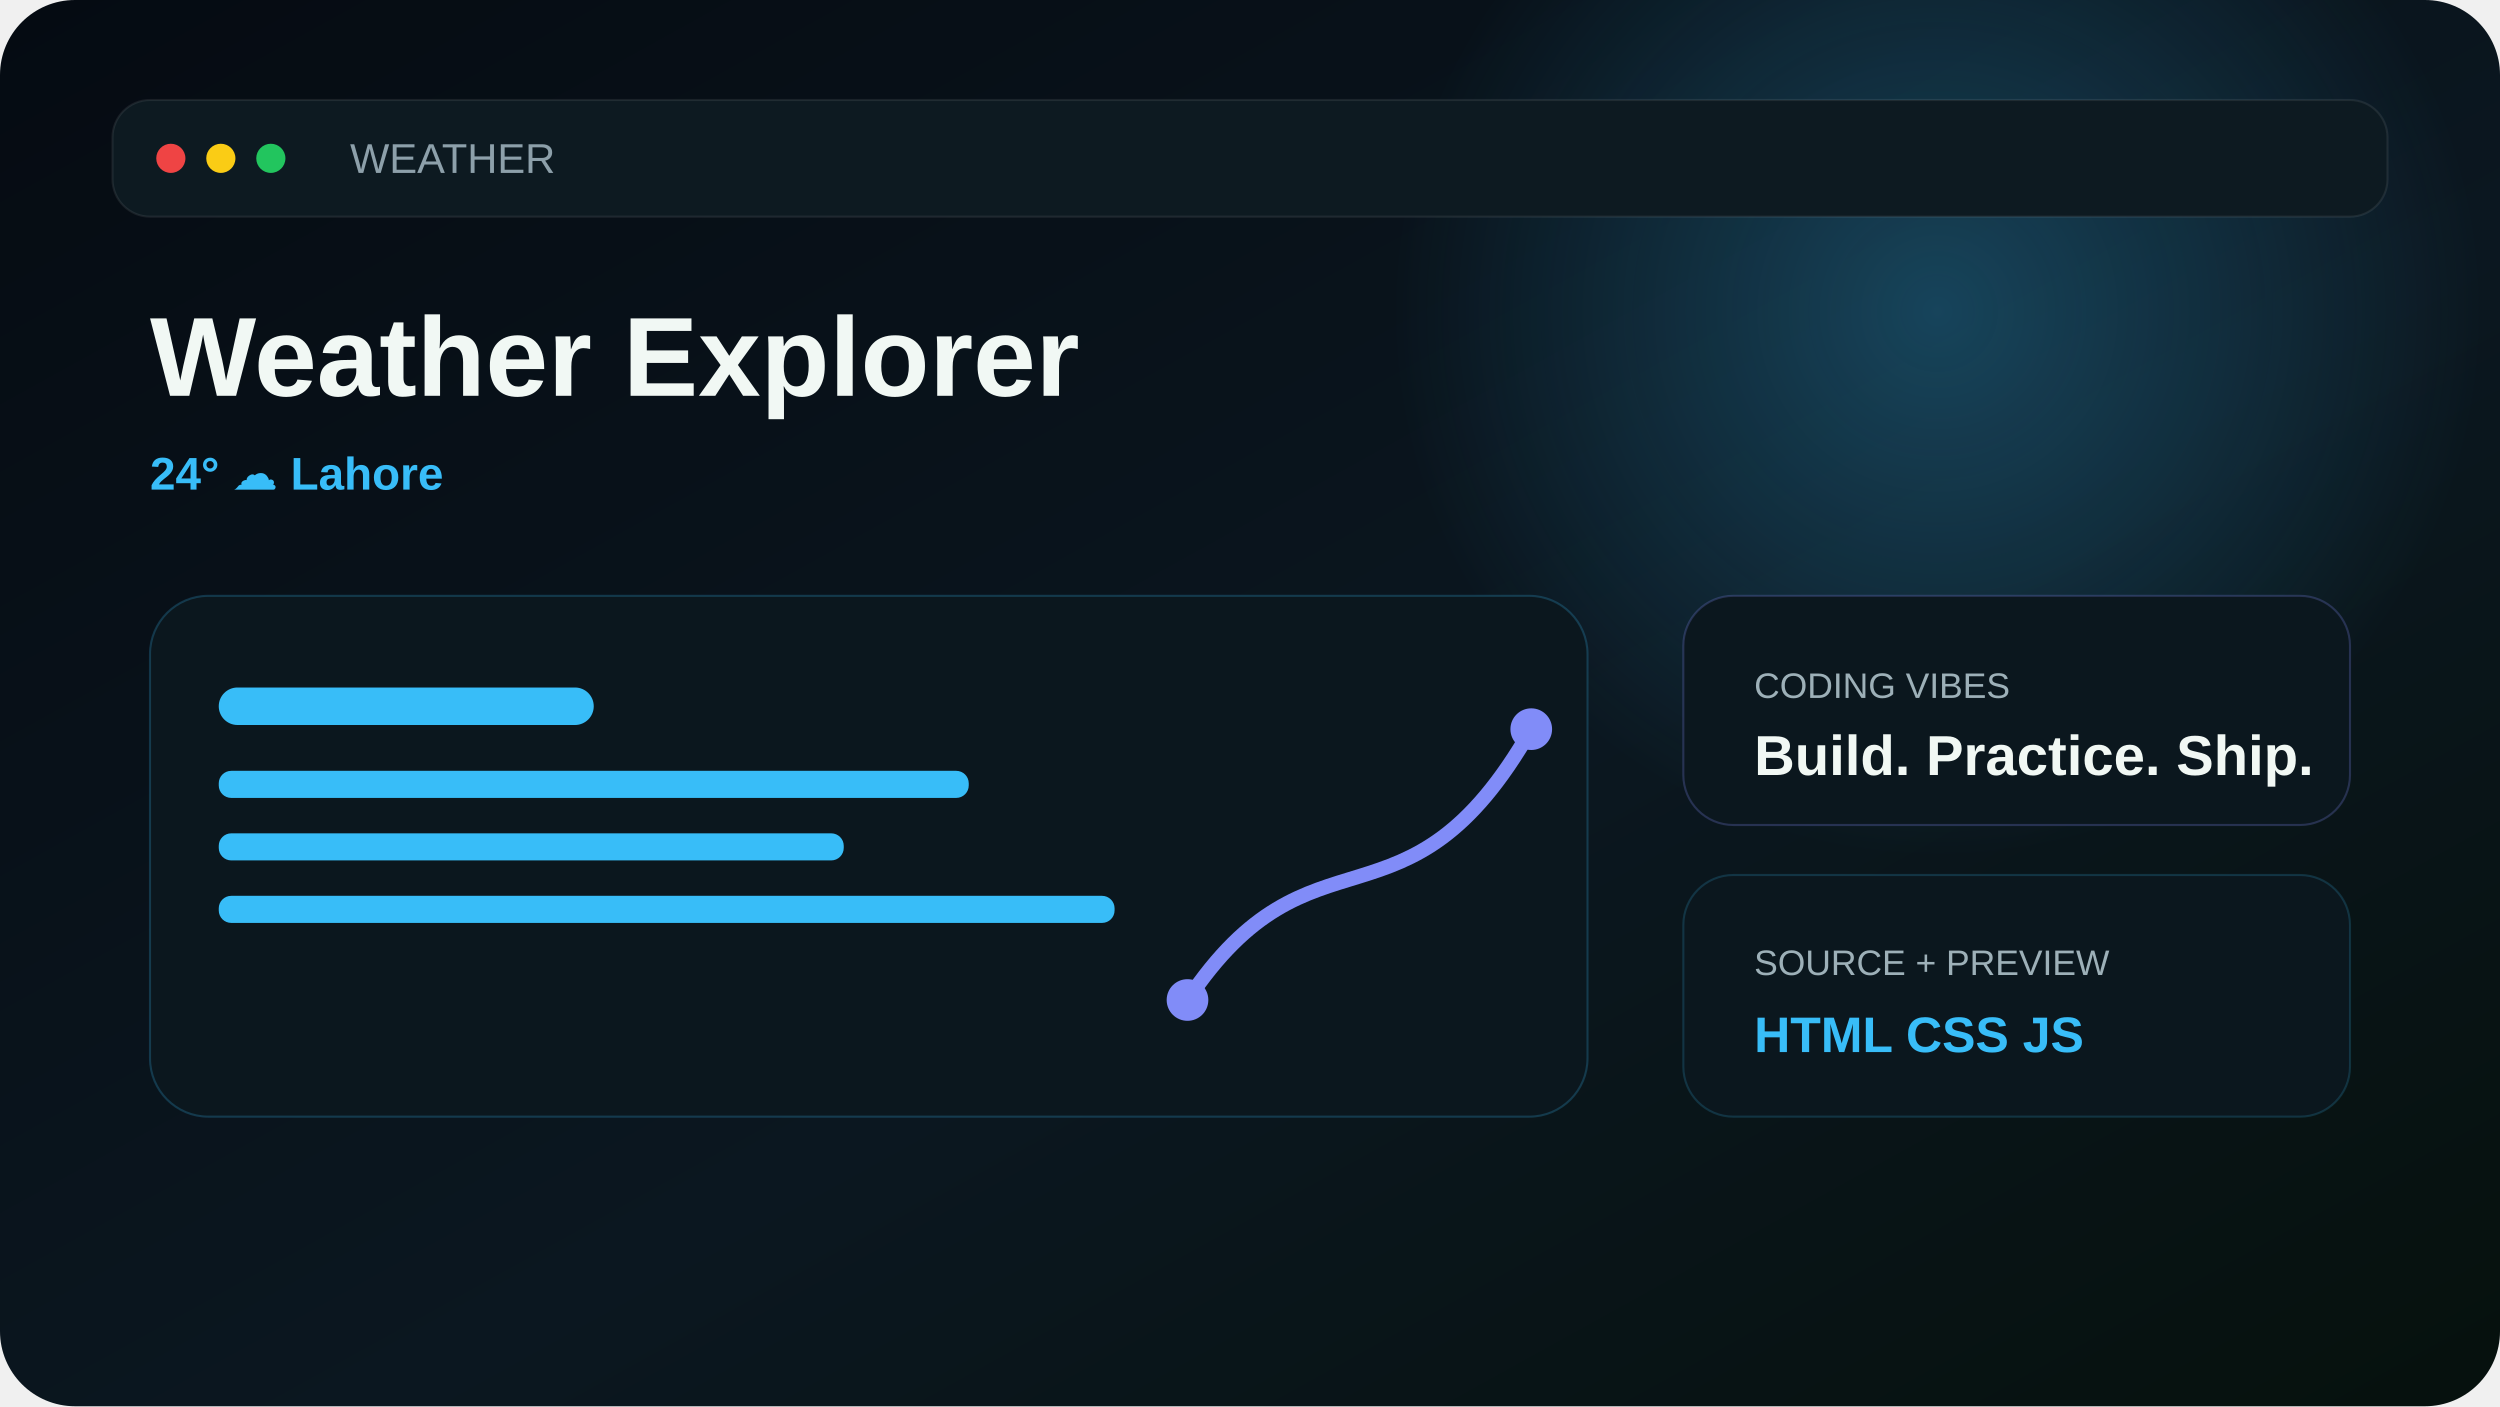
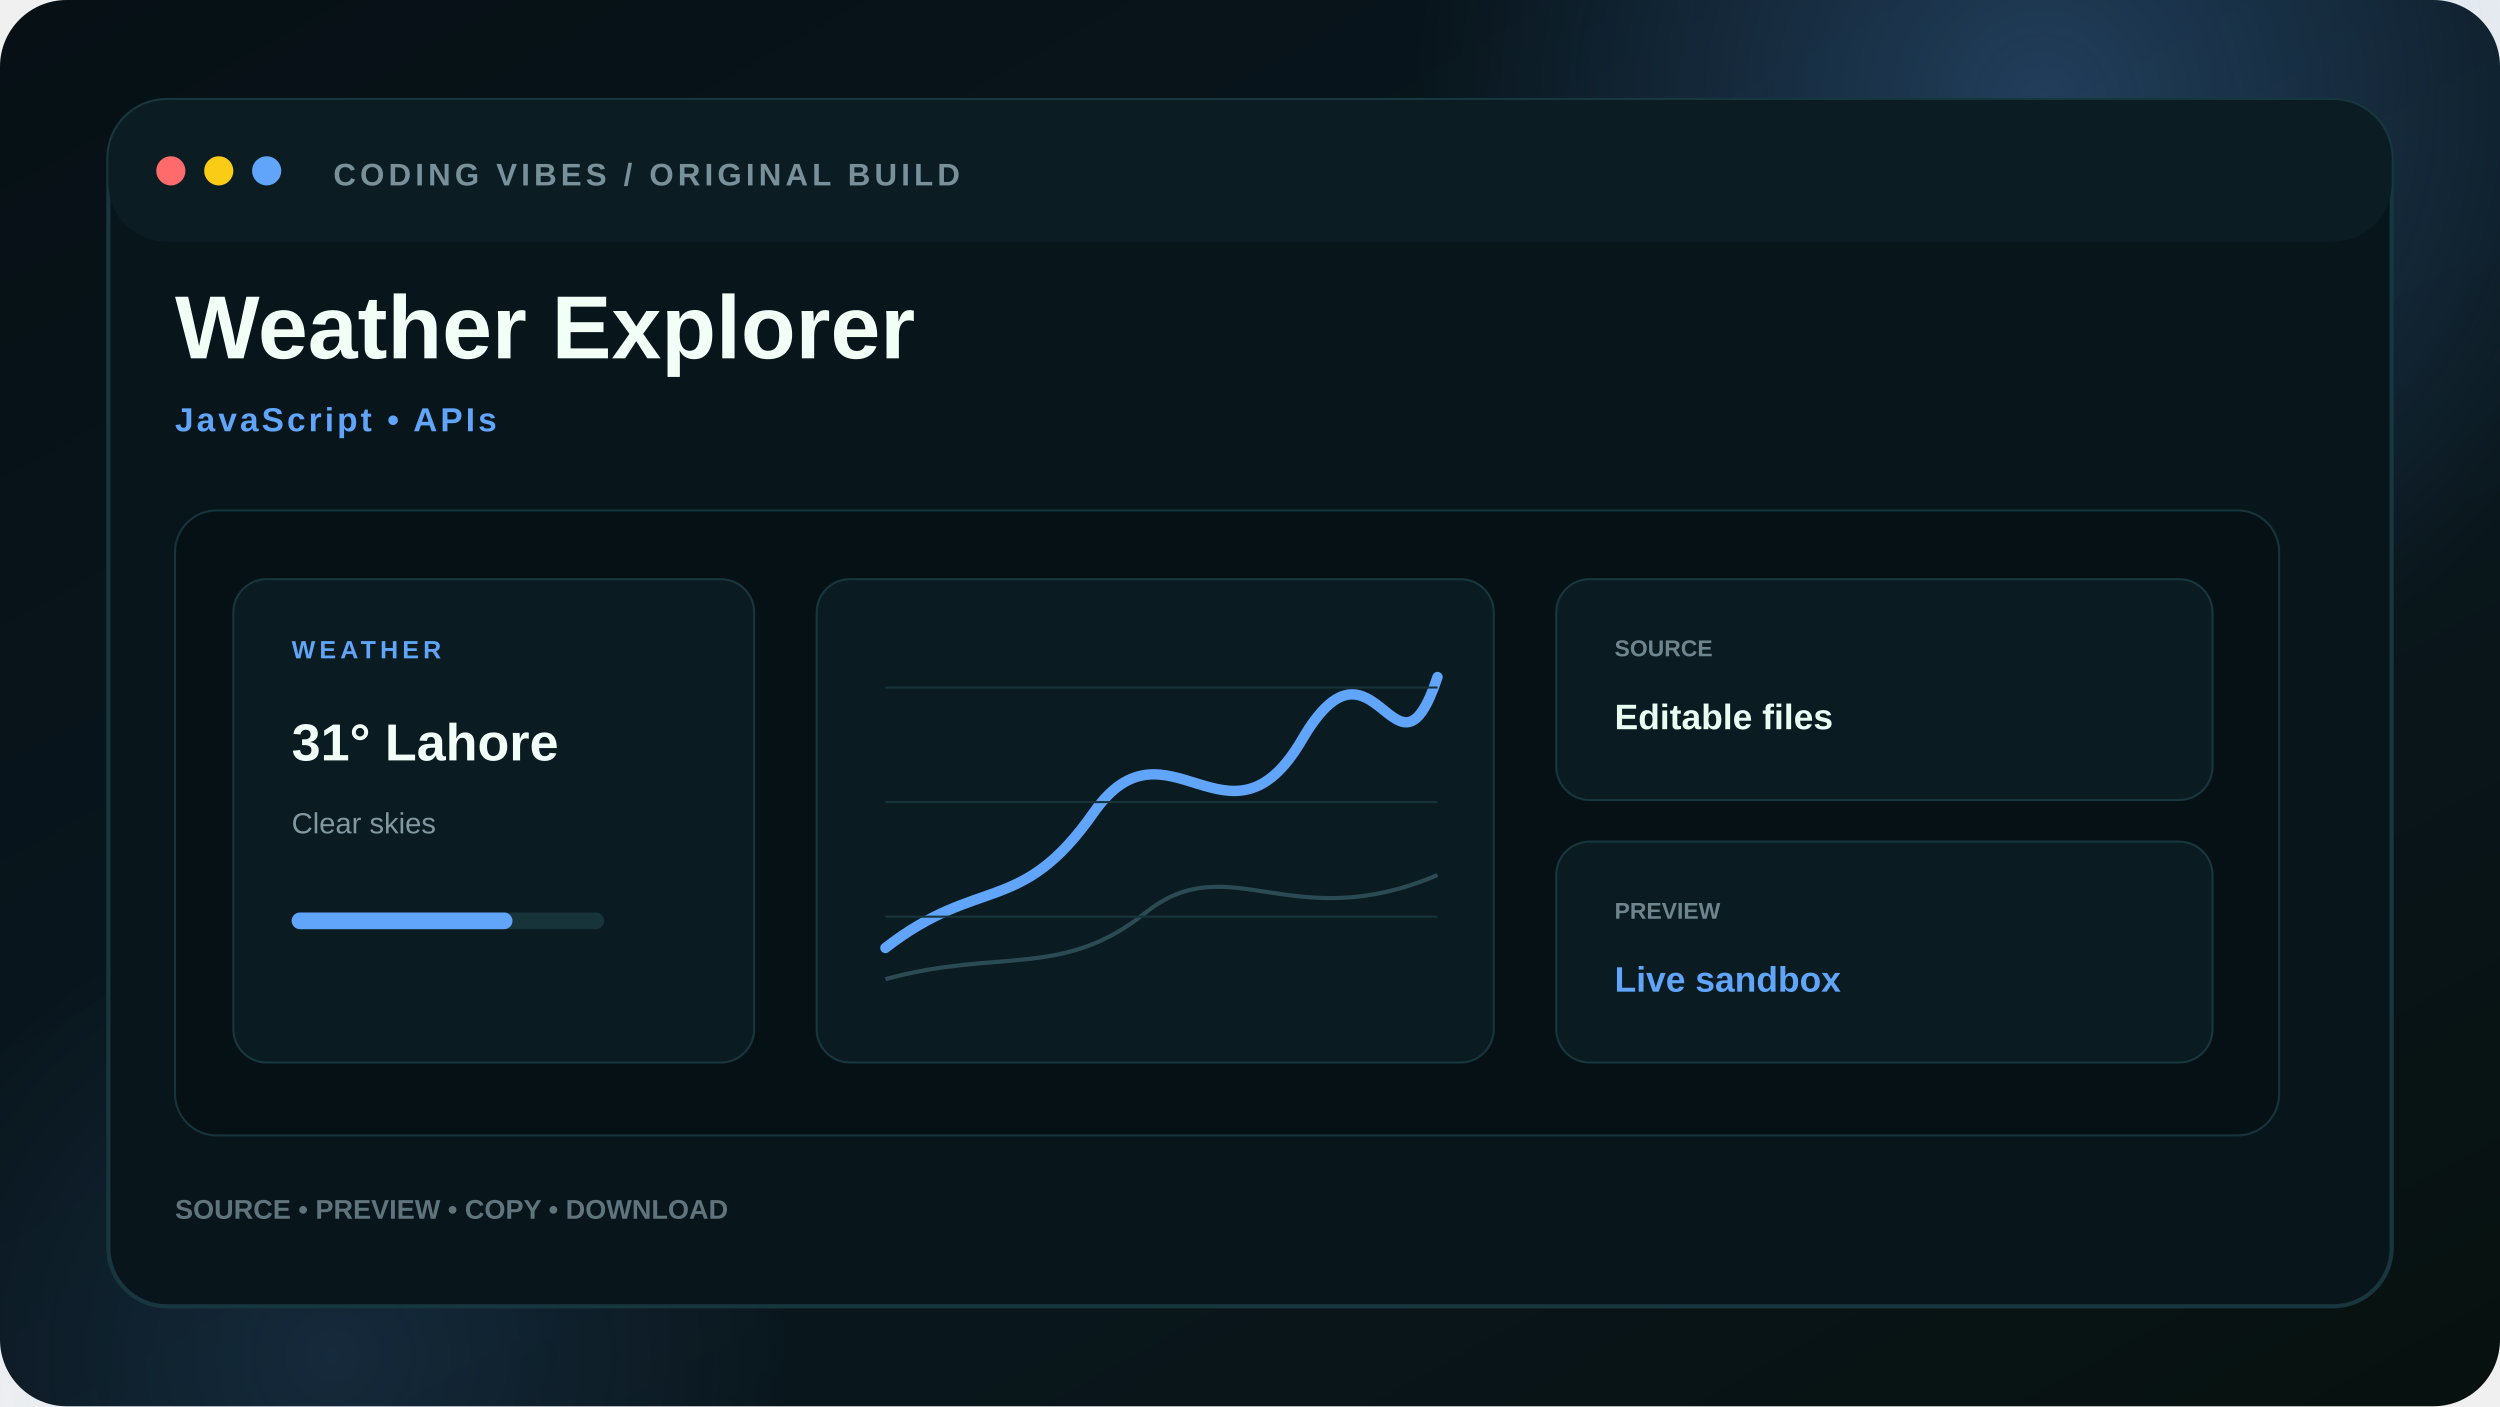
- <svg xmlns="http://www.w3.org/2000/svg" viewBox="0 0 1200 675">
+ <svg xmlns="http://www.w3.org/2000/svg" width="1200" height="675" viewBox="0 0 1200 675" role="img" aria-labelledby="title desc">
  <defs>
    <linearGradient id="bg" x1="0" y1="0" x2="1" y2="1">
-       <stop stop-color="#050b12" />
-       <stop offset=".58" stop-color="#0b1720" />
-       <stop offset="1" stop-color="#06110d" />
+       <stop stop-color="#061015" />
+       <stop offset=".55" stop-color="#0A1820" />
+       <stop offset="1" stop-color="#07110F" />
    </linearGradient>
    <radialGradient id="glow">
-       <stop stop-color="#38bdf8" stop-opacity=".28" />
-       <stop offset="1" stop-color="#38bdf8" stop-opacity="0" />
+       <stop stop-color="#60A5FA" stop-opacity=".28" />
+       <stop offset="1" stop-color="#60A5FA" stop-opacity="0" />
    </radialGradient>
+     <filter id="shadow">
+       <feDropShadow dx="0" dy="18" stdDeviation="25" flood-color="#000" flood-opacity=".42" />
+     </filter>
  </defs>
-   <rect width="1200" height="675" rx="36" fill="url(#bg)" />
-   <circle cx="930" cy="150" r="260" fill="url(#glow)" />
-   <rect x="54" y="48" width="1092" height="56" rx="18" fill="#0d1a21" stroke="#ffffff" stroke-opacity=".08" />
-   <circle cx="82" cy="76" r="7" fill="#ef4444" />
-   <circle cx="106" cy="76" r="7" fill="#facc15" />
-   <circle cx="130" cy="76" r="7" fill="#22c55e" />
-   <text x="168" y="83" fill="#8da0aa" font-family="Arial,sans-serif" font-size="20">WEATHER</text>
-   <text x="72" y="190" fill="#f1f8f4" font-family="Arial,sans-serif" font-size="54" font-weight="800">Weather Explorer</text>
-   <text x="72" y="235" fill="#38bdf8" font-family="Arial,sans-serif" font-size="22" font-weight="700">24°   ☁   Lahore</text>
-   <rect x="72" y="286" width="690" height="250" rx="28" fill="#0b171e" stroke="#38bdf8" stroke-opacity=".22" />
-   <rect x="808" y="286" width="320" height="110" rx="24" fill="#0b171e" stroke="#818cf8" stroke-opacity=".24" />
-   <rect x="808" y="420" width="320" height="116" rx="24" fill="#0b171e" stroke="#38bdf8" stroke-opacity=".18" />
-   <g fill="#38bdf8">
-     <rect x="105" y="330" width="180" height="18" rx="9" />
-     <rect x="105" y="370" width="360" height="13" rx="6" />
-     <rect x="105" y="400" width="300" height="13" rx="6" />
-     <rect x="105" y="430" width="430" height="13" rx="6" />
-   </g>
-   <path d="M570 480 C630 390 675 455 735 350" fill="none" stroke="#818cf8" stroke-width="7" stroke-linecap="round" />
-   <circle cx="570" cy="480" r="10" fill="#818cf8" />
-   <circle cx="735" cy="350" r="10" fill="#818cf8" />
-   <text x="842" y="335" fill="#9db0b8" font-family="Arial,sans-serif" font-size="17">CODING VIBES</text>
-   <text x="842" y="372" fill="#f1f8f4" font-family="Arial,sans-serif" font-size="27" font-weight="700">Build. Practice. Ship.</text>
-   <text x="842" y="468" fill="#9db0b8" font-family="Arial,sans-serif" font-size="17">SOURCE + PREVIEW</text>
-   <text x="842" y="505" fill="#38bdf8" font-family="Arial,sans-serif" font-size="24" font-weight="700">HTML  CSS  JS</text>
+   <rect width="1200" height="675" rx="32" fill="url(#bg)" />
+   <circle cx="980" cy="50" r="300" fill="url(#glow)" />
+   <circle cx="160" cy="650" r="220" fill="url(#glow)" opacity=".45" />
+   <rect x="52" y="48" width="1096" height="579" rx="28" fill="#08151B" stroke="#17363D" stroke-width="2" />
+   <rect x="52" y="48" width="1096" height="68" rx="28" fill="#0B1C23" />
+   <circle cx="82" cy="82" r="7" fill="#FF6B6B" />
+   <circle cx="105" cy="82" r="7" fill="#FACC15" />
+   <circle cx="128" cy="82" r="7" fill="#60A5FA" />
+   <text x="160" y="89" fill="#78909A" font-family="Arial,sans-serif" font-size="15" font-weight="700" letter-spacing="2">CODING VIBES / ORIGINAL BUILD</text>
+   <text x="84" y="172" fill="#F1FFF7" font-family="Arial,sans-serif" font-size="43" font-weight="800">Weather Explorer</text>
+   <text x="84" y="207" fill="#60A5FA" font-family="Arial,sans-serif" font-size="16" font-weight="700" letter-spacing="1.5">JavaScript • APIs</text>
+   <rect x="84" y="245" width="1010" height="300" rx="20" fill="#061116" stroke="#16343B" />
+   <rect x="112" y="278" width="250" height="232" rx="16" fill="#0A1B21" stroke="#17363D" />
+   <text x="140" y="316" fill="#60A5FA" font-family="Arial,sans-serif" font-size="12" font-weight="800" letter-spacing="2">WEATHER</text>
+   <text x="140" y="365" fill="#F2FFF8" font-family="Arial,sans-serif" font-size="25" font-weight="800">31°  Lahore</text>
+   <text x="140" y="400" fill="#8298A1" font-family="Arial,sans-serif" font-size="14">Clear skies</text>
+   <rect x="140" y="438" width="150" height="8" rx="4" fill="#17343B" />
+   <rect x="140" y="438" width="106" height="8" rx="4" fill="#60A5FA" />
+   <rect x="392" y="278" width="325" height="232" rx="16" fill="#0A1B21" stroke="#17363D" />
+   <path d="M425 455 C470 420 490 440 525 390 S590 415 625 355 S670 385 690 325" fill="none" stroke="#60A5FA" stroke-width="5" stroke-linecap="round" />
+   <path d="M425 470 C480 455 510 470 550 438 S620 450 690 420" fill="none" stroke="#2A4B53" stroke-width="2" />
+   <line x1="425" y1="330" x2="690" y2="330" stroke="#17343B" />
+   <line x1="425" y1="385" x2="690" y2="385" stroke="#17343B" />
+   <line x1="425" y1="440" x2="690" y2="440" stroke="#17343B" />
+   <rect x="747" y="278" width="315" height="106" rx="16" fill="#0A1B21" stroke="#17363D" />
+   <rect x="747" y="404" width="315" height="106" rx="16" fill="#0A1B21" stroke="#17363D" />
+   <text x="775" y="315" fill="#6F858E" font-family="Arial,sans-serif" font-size="11" font-weight="800">SOURCE</text>
+   <text x="775" y="350" fill="#E8FFF2" font-family="Arial,sans-serif" font-size="17" font-weight="700">Editable files</text>
+   <text x="775" y="441" fill="#6F858E" font-family="Arial,sans-serif" font-size="11" font-weight="800">PREVIEW</text>
+   <text x="775" y="476" fill="#60A5FA" font-family="Arial,sans-serif" font-size="17" font-weight="700">Live sandbox</text>
+   <text x="84" y="585" fill="#5F747D" font-family="Arial,sans-serif" font-size="13" font-weight="700">SOURCE • PREVIEW • COPY • DOWNLOAD</text>
</svg>
